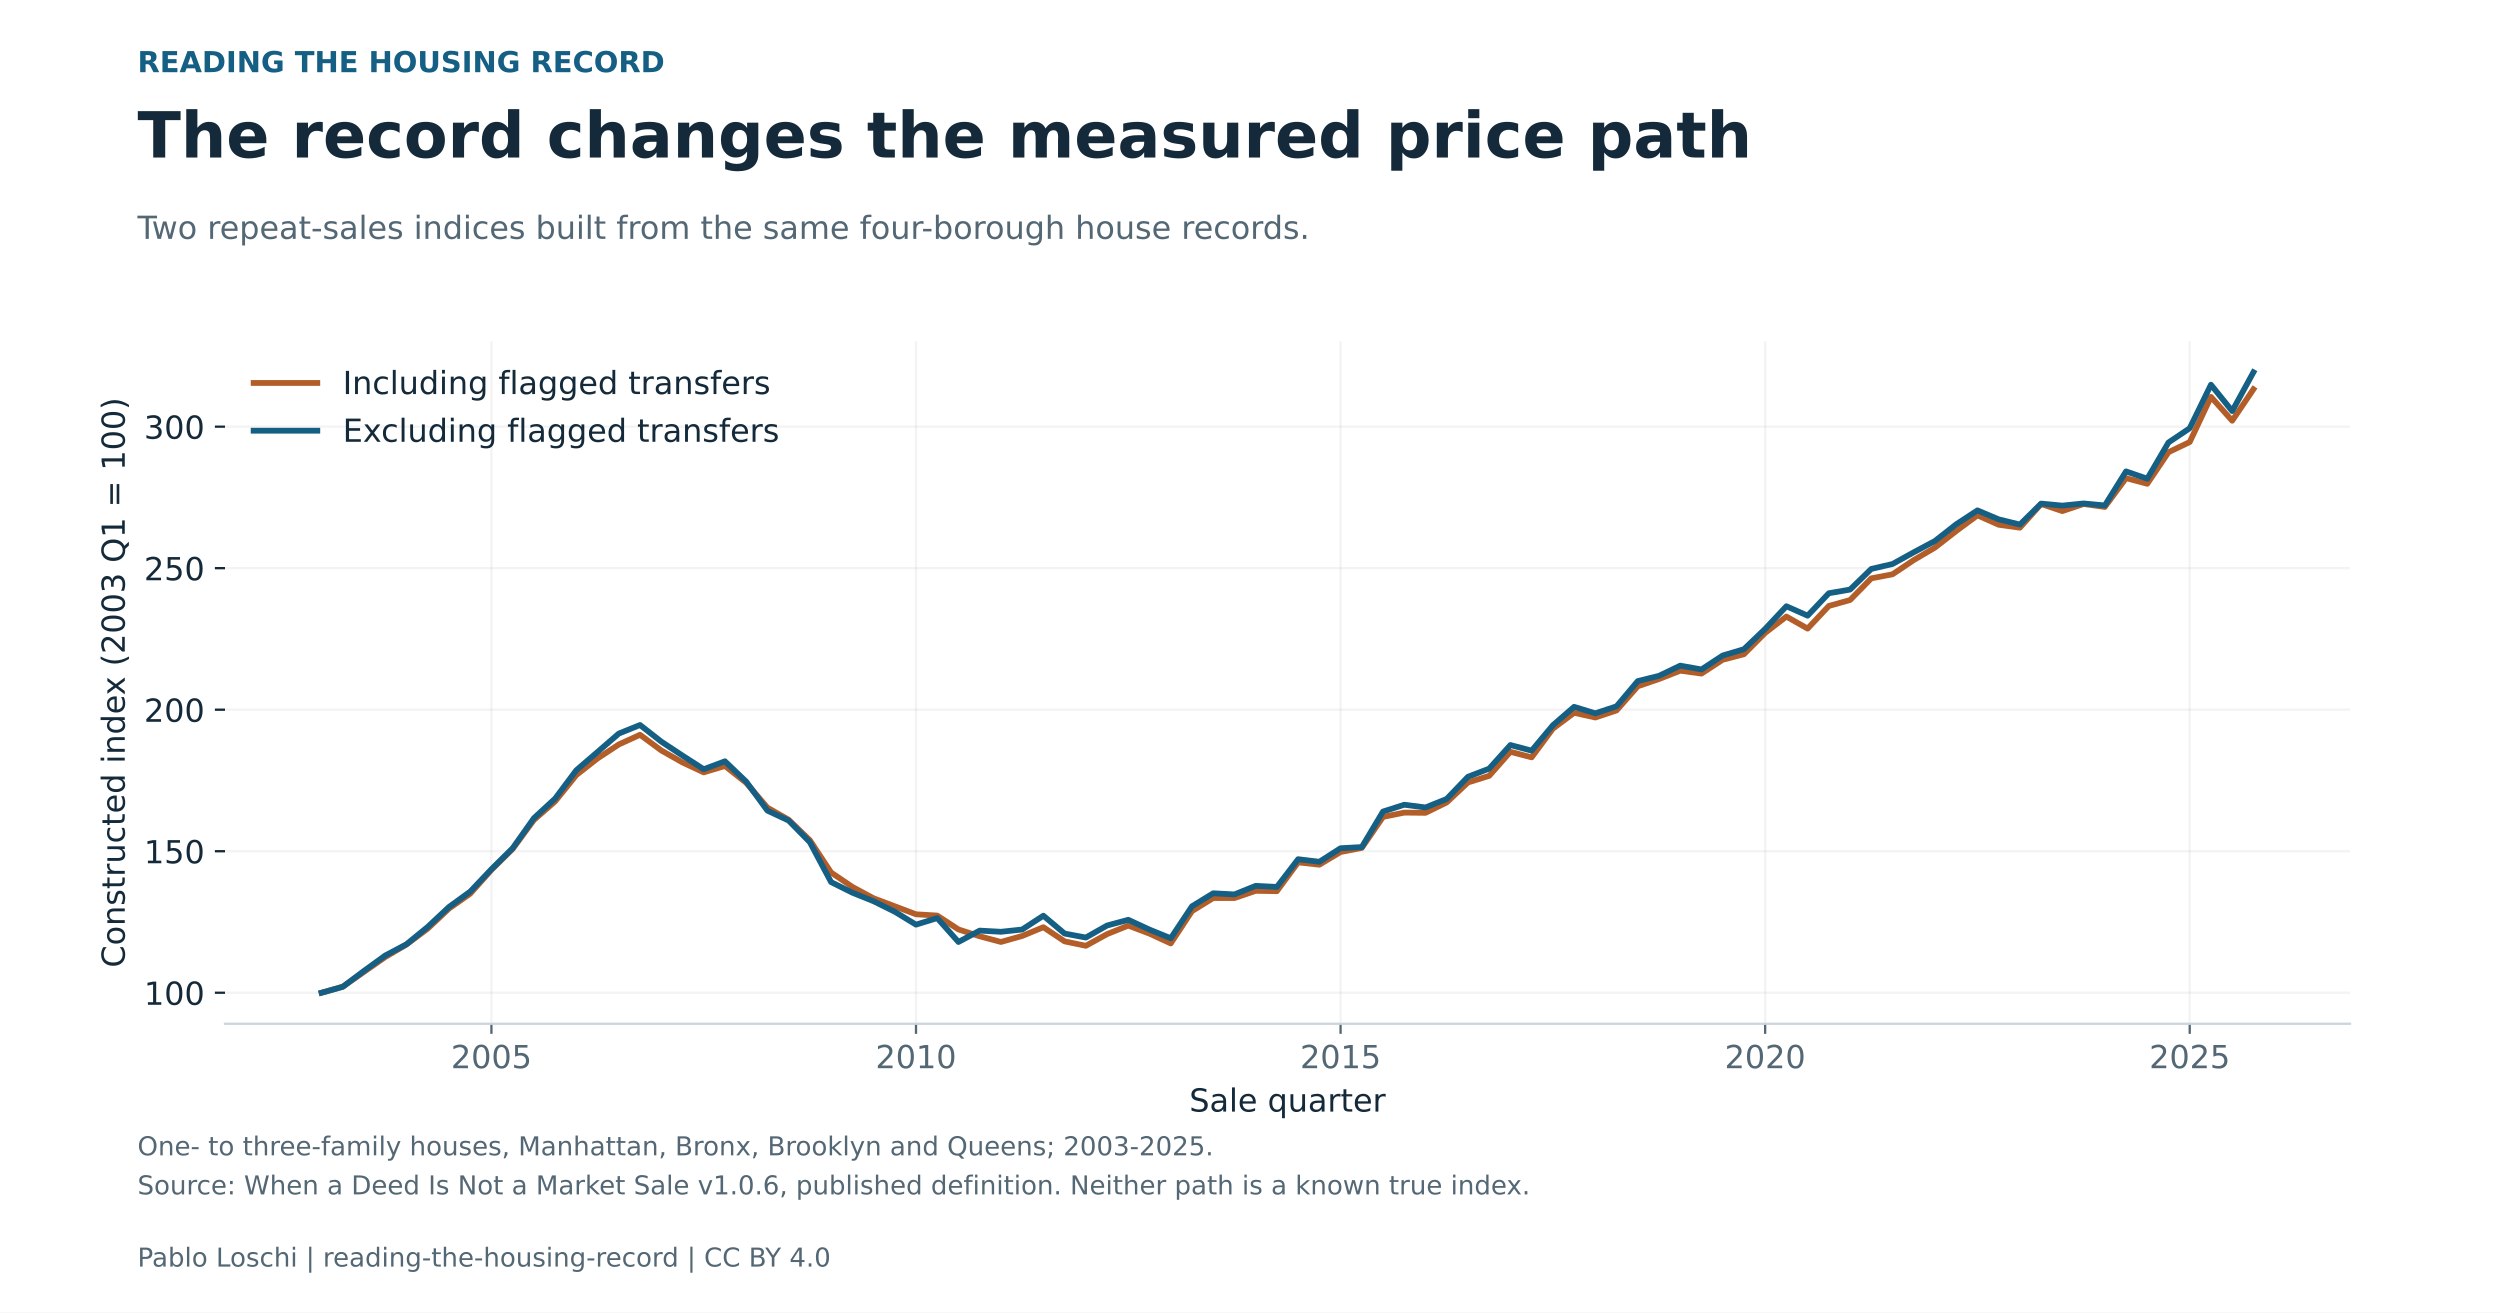
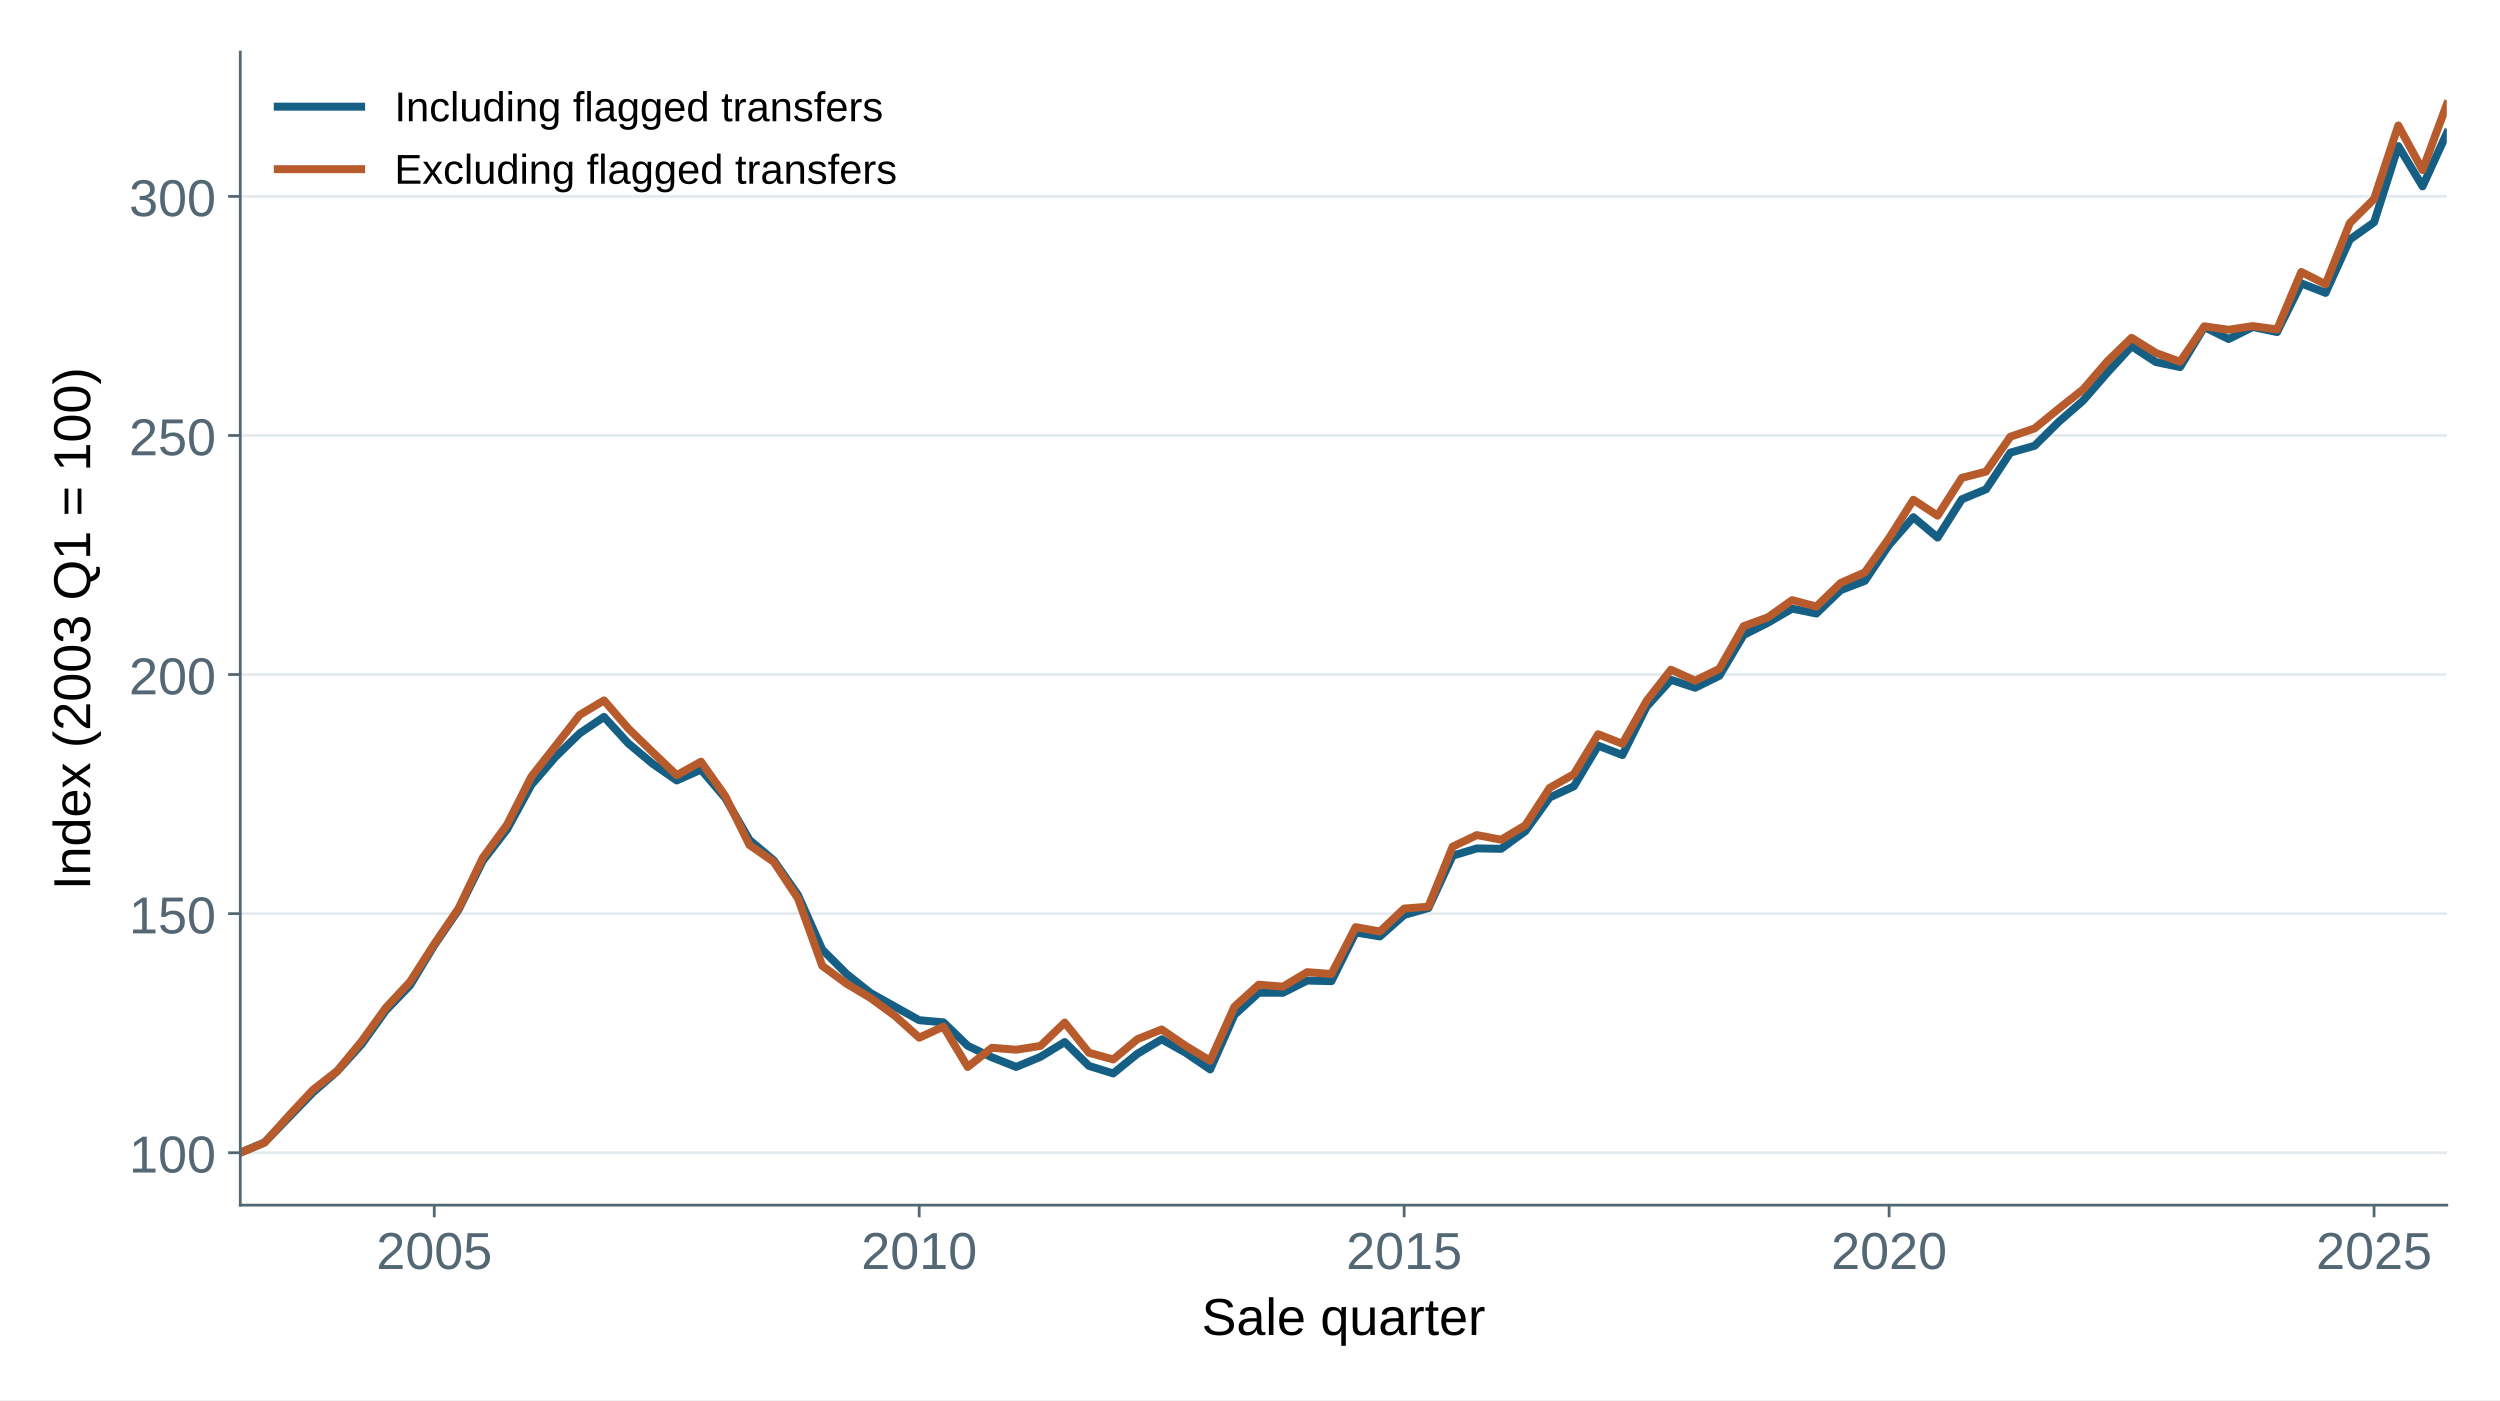
- <svg xmlns="http://www.w3.org/2000/svg" xmlns:xlink="http://www.w3.org/1999/xlink" width="864pt" height="453.6pt" viewBox="0 0 864 453.6" version="1.1">
+ <svg xmlns="http://www.w3.org/2000/svg" xmlns:xlink="http://www.w3.org/1999/xlink" width="720pt" height="403.2pt" viewBox="0 0 720 403.2" version="1.1">
  <defs>
    <style type="text/css">*{stroke-linejoin: round; stroke-linecap: butt}</style>
  </defs>
  <g id="figure_1">
    <g id="patch_1">
-       <path d="M 0 453.6  L 864 453.6  L 864 0  L 0 0  z " style="fill: #ffffff" />
+       <path d="M 0 403.2 L 720 403.2 L 720 0 L 0 0 z " style="fill: #ffffff" />
    </g>
    <g id="axes_1">
      <g id="patch_2">
-         <path d="M 77.76 353.808  L 812.16 353.808  L 812.16 117.936  L 77.76 117.936  z " style="fill: #ffffff" />
+         <path d="M 69.204 347.076 L 704.676 347.076 L 704.676 15 L 69.204 15 z " style="fill: #ffffff" />
      </g>
      <g id="matplotlib.axis_1">
        <g id="xtick_1">
          <g id="line2d_1">
-             <path d="M 169.835 353.808  L 169.835 117.936  " clip-path="url(#pc07e201653)" style="fill: none; stroke: #b0b0b0; stroke-opacity: 0.15; stroke-width: 0.8; stroke-linecap: square" />
-           </g>
-           <g id="line2d_2">
            <defs>
-               <path id="m33c79a8212" d="M 0 0  L 0 3.5  " style="stroke: #536774; stroke-width: 0.8" />
+               <path id="m131fe1b53e" d="M 0 0 L 0 3.5 " style="stroke: #536774; stroke-width: 0.8" />
            </defs>
            <g>
-               <use xlink:href="#m33c79a8212" x="169.835" y="353.808" style="fill: #536774; stroke: #536774; stroke-width: 0.8" />
+               <use xlink:href="#m131fe1b53e" x="125.069" y="347.076" style="fill: #536774; stroke: #536774; stroke-width: 0.8" />
            </g>
          </g>
          <g id="text_1">
-             <text style="font-size: 11px; font-family: 'DejaVu Sans'; text-anchor: middle; fill: #536774" x="169.835" y="369.165" transform="rotate(-0 169.8351 369.1654)">2005</text>
+             <text style="font-size: 15px; font-family: Arial, sans-serif; text-anchor: middle; fill: #536774" x="125.069" y="365.473" transform="rotate(-0 125.0692 365.473)">2005</text>
          </g>
        </g>
        <g id="xtick_2">
-           <g id="line2d_3">
-             <path d="M 316.568 353.808  L 316.568 117.936  " clip-path="url(#pc07e201653)" style="fill: none; stroke: #b0b0b0; stroke-opacity: 0.15; stroke-width: 0.8; stroke-linecap: square" />
-           </g>
-           <g id="line2d_4">
+           <g id="line2d_2">
            <g>
-               <use xlink:href="#m33c79a8212" x="316.568" y="353.808" style="fill: #536774; stroke: #536774; stroke-width: 0.8" />
+               <use xlink:href="#m131fe1b53e" x="264.733" y="347.076" style="fill: #536774; stroke: #536774; stroke-width: 0.8" />
            </g>
          </g>
          <g id="text_2">
-             <text style="font-size: 11px; font-family: 'DejaVu Sans'; text-anchor: middle; fill: #536774" x="316.568" y="369.165" transform="rotate(-0 316.5684 369.1654)">2010</text>
+             <text style="font-size: 15px; font-family: Arial, sans-serif; text-anchor: middle; fill: #536774" x="264.733" y="365.473" transform="rotate(-0 264.7334 365.473)">2010</text>
          </g>
        </g>
        <g id="xtick_3">
-           <g id="line2d_5">
-             <path d="M 463.302 353.808  L 463.302 117.936  " clip-path="url(#pc07e201653)" style="fill: none; stroke: #b0b0b0; stroke-opacity: 0.15; stroke-width: 0.8; stroke-linecap: square" />
-           </g>
-           <g id="line2d_6">
+           <g id="line2d_3">
            <g>
-               <use xlink:href="#m33c79a8212" x="463.302" y="353.808" style="fill: #536774; stroke: #536774; stroke-width: 0.8" />
+               <use xlink:href="#m131fe1b53e" x="404.398" y="347.076" style="fill: #536774; stroke: #536774; stroke-width: 0.8" />
            </g>
          </g>
          <g id="text_3">
-             <text style="font-size: 11px; font-family: 'DejaVu Sans'; text-anchor: middle; fill: #536774" x="463.302" y="369.165" transform="rotate(-0 463.3017 369.1654)">2015</text>
+             <text style="font-size: 15px; font-family: Arial, sans-serif; text-anchor: middle; fill: #536774" x="404.398" y="365.473" transform="rotate(-0 404.3976 365.473)">2015</text>
          </g>
        </g>
        <g id="xtick_4">
-           <g id="line2d_7">
-             <path d="M 610.035 353.808  L 610.035 117.936  " clip-path="url(#pc07e201653)" style="fill: none; stroke: #b0b0b0; stroke-opacity: 0.15; stroke-width: 0.8; stroke-linecap: square" />
-           </g>
-           <g id="line2d_8">
+           <g id="line2d_4">
            <g>
-               <use xlink:href="#m33c79a8212" x="610.035" y="353.808" style="fill: #536774; stroke: #536774; stroke-width: 0.8" />
+               <use xlink:href="#m131fe1b53e" x="544.062" y="347.076" style="fill: #536774; stroke: #536774; stroke-width: 0.8" />
            </g>
          </g>
          <g id="text_4">
-             <text style="font-size: 11px; font-family: 'DejaVu Sans'; text-anchor: middle; fill: #536774" x="610.035" y="369.165" transform="rotate(-0 610.0349 369.1654)">2020</text>
+             <text style="font-size: 15px; font-family: Arial, sans-serif; text-anchor: middle; fill: #536774" x="544.062" y="365.473" transform="rotate(-0 544.0618 365.473)">2020</text>
          </g>
        </g>
        <g id="xtick_5">
-           <g id="line2d_9">
-             <path d="M 756.768 353.808  L 756.768 117.936  " clip-path="url(#pc07e201653)" style="fill: none; stroke: #b0b0b0; stroke-opacity: 0.15; stroke-width: 0.8; stroke-linecap: square" />
-           </g>
-           <g id="line2d_10">
+           <g id="line2d_5">
            <g>
-               <use xlink:href="#m33c79a8212" x="756.768" y="353.808" style="fill: #536774; stroke: #536774; stroke-width: 0.8" />
+               <use xlink:href="#m131fe1b53e" x="683.726" y="347.076" style="fill: #536774; stroke: #536774; stroke-width: 0.8" />
            </g>
          </g>
          <g id="text_5">
-             <text style="font-size: 11px; font-family: 'DejaVu Sans'; text-anchor: middle; fill: #536774" x="756.768" y="369.165" transform="rotate(-0 756.7682 369.1654)">2025</text>
+             <text style="font-size: 15px; font-family: Arial, sans-serif; text-anchor: middle; fill: #536774" x="683.726" y="365.473" transform="rotate(-0 683.726 365.473)">2025</text>
          </g>
        </g>
        <g id="text_6">
-           <text style="font-size: 11px; font-family: 'DejaVu Sans'; text-anchor: middle; fill: #142a3a" x="444.96" y="384.166" transform="rotate(-0 444.96 384.1663)">Sale quarter</text>
+           <text style="font-size: 15px; font-family: Arial, sans-serif; text-anchor: middle" x="386.94" y="384.474" transform="rotate(-0 386.9396 384.4741)">Sale quarter</text>
        </g>
      </g>
      <g id="matplotlib.axis_2">
        <g id="ytick_1">
-           <g id="line2d_11">
-             <path d="M 77.76 343.087  L 812.16 343.087  " clip-path="url(#pc07e201653)" style="fill: none; stroke: #b0b0b0; stroke-opacity: 0.15; stroke-width: 0.8; stroke-linecap: square" />
+           <g id="line2d_6">
+             <path d="M 69.204 331.982 L 704.676 331.982 " clip-path="url(#pec1a268e6e)" style="fill: none; stroke: #d9e1e6; stroke-opacity: 0.7; stroke-width: 0.8; stroke-linecap: square" />
          </g>
-           <g id="line2d_12">
+           <g id="line2d_7">
            <defs>
-               <path id="ma8ed620d39" d="M 0 0  L -3.5 0  " style="stroke: #142a3a; stroke-width: 0.8" />
+               <path id="mccddc69ac6" d="M 0 0 L -3.5 0 " style="stroke: #536774; stroke-width: 0.8" />
            </defs>
            <g>
-               <use xlink:href="#ma8ed620d39" x="77.76" y="343.087" style="fill: #142a3a; stroke: #142a3a; stroke-width: 0.8" />
+               <use xlink:href="#mccddc69ac6" x="69.204" y="331.982" style="fill: #536774; stroke: #536774; stroke-width: 0.8" />
            </g>
          </g>
          <g id="text_7">
-             <text style="font-size: 11px; font-family: 'DejaVu Sans'; text-anchor: end; fill: #142a3a" x="70.76" y="347.265" transform="rotate(-0 70.76 347.2653)">100</text>
+             <text style="font-size: 15px; font-family: Arial, sans-serif; text-anchor: end; fill: #536774" x="62.204" y="337.68" transform="rotate(-0 62.20352 337.6803)">100</text>
          </g>
        </g>
        <g id="ytick_2">
-           <g id="line2d_13">
-             <path d="M 77.76 294.179  L 812.16 294.179  " clip-path="url(#pc07e201653)" style="fill: none; stroke: #b0b0b0; stroke-opacity: 0.15; stroke-width: 0.8; stroke-linecap: square" />
+           <g id="line2d_8">
+             <path d="M 69.204 263.126 L 704.676 263.126 " clip-path="url(#pec1a268e6e)" style="fill: none; stroke: #d9e1e6; stroke-opacity: 0.7; stroke-width: 0.8; stroke-linecap: square" />
          </g>
-           <g id="line2d_14">
+           <g id="line2d_9">
            <g>
-               <use xlink:href="#ma8ed620d39" x="77.76" y="294.179" style="fill: #142a3a; stroke: #142a3a; stroke-width: 0.8" />
+               <use xlink:href="#mccddc69ac6" x="69.204" y="263.126" style="fill: #536774; stroke: #536774; stroke-width: 0.8" />
            </g>
          </g>
          <g id="text_8">
-             <text style="font-size: 11px; font-family: 'DejaVu Sans'; text-anchor: end; fill: #142a3a" x="70.76" y="298.357" transform="rotate(-0 70.76 298.3573)">150</text>
+             <text style="font-size: 15px; font-family: Arial, sans-serif; text-anchor: end; fill: #536774" x="62.204" y="268.824" transform="rotate(-0 62.20352 268.8245)">150</text>
          </g>
        </g>
        <g id="ytick_3">
-           <g id="line2d_15">
-             <path d="M 77.76 245.271  L 812.16 245.271  " clip-path="url(#pc07e201653)" style="fill: none; stroke: #b0b0b0; stroke-opacity: 0.15; stroke-width: 0.8; stroke-linecap: square" />
+           <g id="line2d_10">
+             <path d="M 69.204 194.27 L 704.676 194.27 " clip-path="url(#pec1a268e6e)" style="fill: none; stroke: #d9e1e6; stroke-opacity: 0.7; stroke-width: 0.8; stroke-linecap: square" />
          </g>
-           <g id="line2d_16">
+           <g id="line2d_11">
            <g>
-               <use xlink:href="#ma8ed620d39" x="77.76" y="245.271" style="fill: #142a3a; stroke: #142a3a; stroke-width: 0.8" />
+               <use xlink:href="#mccddc69ac6" x="69.204" y="194.27" style="fill: #536774; stroke: #536774; stroke-width: 0.8" />
            </g>
          </g>
          <g id="text_9">
-             <text style="font-size: 11px; font-family: 'DejaVu Sans'; text-anchor: end; fill: #142a3a" x="70.76" y="249.449" transform="rotate(-0 70.76 249.4494)">200</text>
+             <text style="font-size: 15px; font-family: Arial, sans-serif; text-anchor: end; fill: #536774" x="62.204" y="199.969" transform="rotate(-0 62.20352 199.9686)">200</text>
          </g>
        </g>
        <g id="ytick_4">
-           <g id="line2d_17">
-             <path d="M 77.76 196.363  L 812.16 196.363  " clip-path="url(#pc07e201653)" style="fill: none; stroke: #b0b0b0; stroke-opacity: 0.15; stroke-width: 0.8; stroke-linecap: square" />
+           <g id="line2d_12">
+             <path d="M 69.204 125.414 L 704.676 125.414 " clip-path="url(#pec1a268e6e)" style="fill: none; stroke: #d9e1e6; stroke-opacity: 0.7; stroke-width: 0.8; stroke-linecap: square" />
          </g>
-           <g id="line2d_18">
+           <g id="line2d_13">
            <g>
-               <use xlink:href="#ma8ed620d39" x="77.76" y="196.363" style="fill: #142a3a; stroke: #142a3a; stroke-width: 0.8" />
+               <use xlink:href="#mccddc69ac6" x="69.204" y="125.414" style="fill: #536774; stroke: #536774; stroke-width: 0.8" />
            </g>
          </g>
          <g id="text_10">
-             <text style="font-size: 11px; font-family: 'DejaVu Sans'; text-anchor: end; fill: #142a3a" x="70.76" y="200.541" transform="rotate(-0 70.76 200.5415)">250</text>
+             <text style="font-size: 15px; font-family: Arial, sans-serif; text-anchor: end; fill: #536774" x="62.204" y="131.113" transform="rotate(-0 62.20352 131.1127)">250</text>
          </g>
        </g>
        <g id="ytick_5">
-           <g id="line2d_19">
-             <path d="M 77.76 147.455  L 812.16 147.455  " clip-path="url(#pc07e201653)" style="fill: none; stroke: #b0b0b0; stroke-opacity: 0.15; stroke-width: 0.8; stroke-linecap: square" />
+           <g id="line2d_14">
+             <path d="M 69.204 56.559 L 704.676 56.559 " clip-path="url(#pec1a268e6e)" style="fill: none; stroke: #d9e1e6; stroke-opacity: 0.7; stroke-width: 0.8; stroke-linecap: square" />
          </g>
-           <g id="line2d_20">
+           <g id="line2d_15">
            <g>
-               <use xlink:href="#ma8ed620d39" x="77.76" y="147.455" style="fill: #142a3a; stroke: #142a3a; stroke-width: 0.8" />
+               <use xlink:href="#mccddc69ac6" x="69.204" y="56.559" style="fill: #536774; stroke: #536774; stroke-width: 0.8" />
            </g>
          </g>
          <g id="text_11">
-             <text style="font-size: 11px; font-family: 'DejaVu Sans'; text-anchor: end; fill: #142a3a" x="70.76" y="151.634" transform="rotate(-0 70.76 151.6335)">300</text>
+             <text style="font-size: 15px; font-family: Arial, sans-serif; text-anchor: end; fill: #536774" x="62.204" y="62.257" transform="rotate(-0 62.20352 62.25682)">300</text>
          </g>
        </g>
        <g id="text_12">
-           <text style="font-size: 11px; font-family: 'DejaVu Sans'; text-anchor: middle; fill: #142a3a" x="43.121" y="235.872" transform="rotate(-90 43.12117 235.872)">Constructed index (2003 Q1 = 100)</text>
+           <text style="font-size: 15px; font-family: Arial, sans-serif; text-anchor: middle" x="25.969" y="181.038" transform="rotate(-90 25.96875 181.0382)">Index (2003 Q1 = 100)</text>
        </g>
      </g>
-       <g id="line2d_21">
-         <path d="M 111.142 343.087  L 118.478 340.984  L 125.815 335.863  L 133.152 330.738  L 140.488 326.42  L 147.825 320.927  L 155.162 314.016  L 162.498 308.856  L 169.835 300.646  L 177.172 293.397  L 184.508 283.387  L 191.845 276.96  L 199.182 267.862  L 206.518 262.112  L 213.855 257.287  L 221.192 253.936  L 228.528 259.343  L 235.865 263.498  L 243.202 266.932  L 250.538 264.709  L 257.875 270.531  L 265.212 279.104  L 272.548 283.284  L 279.885 290.38  L 287.222 301.53  L 294.558 306.497  L 301.895 310.437  L 309.232 313.214  L 316.568 315.978  L 323.905 316.415  L 331.242 321.214  L 338.578 323.579  L 345.915 325.539  L 353.252 323.474  L 360.588 320.447  L 367.925 325.334  L 375.262 326.869  L 382.598 322.838  L 389.935 319.884  L 397.272 322.669  L 404.608 326.045  L 411.945 314.89  L 419.282 310.363  L 426.618 310.369  L 433.955 307.868  L 441.292 307.99  L 448.628 298.029  L 455.965 298.842  L 463.302 294.448  L 470.638 293.038  L 477.975 282.322  L 485.312 280.835  L 492.648 280.915  L 499.985 277.315  L 507.322 270.419  L 514.658 268.133  L 521.995 259.82  L 529.332 261.738  L 536.668 251.834  L 544.005 246.346  L 551.342 247.97  L 558.678 245.524  L 566.015 237.177  L 573.352 234.672  L 580.688 231.792  L 588.025 232.789  L 595.362 228.004  L 602.698 226.101  L 610.035 218.731  L 617.372 213.089  L 624.708 217.245  L 632.045 209.416  L 639.382 207.368  L 646.718 199.876  L 654.055 198.474  L 661.392 193.558  L 668.728 189.237  L 676.065 183.527  L 683.402 178.102  L 690.738 181.349  L 698.075 182.369  L 705.412 174.185  L 712.748 176.635  L 720.085 174.174  L 727.422 175.209  L 734.758 165.247  L 742.095 167.191  L 749.432 156.28  L 756.768 152.766  L 764.105 137.165  L 771.442 145.4  L 778.778 134.539  " clip-path="url(#pc07e201653)" style="fill: none; stroke: #b35d29; stroke-width: 2; stroke-linecap: square" />
+       <g id="line2d_16">
+         <path d="M 69.204 331.982 L 76.187 329.021 L 83.17 321.812 L 90.153 314.598 L 97.136 308.517 L 104.12 300.784 L 111.103 291.054 L 118.086 283.791 L 125.069 272.231 L 132.052 262.026 L 139.036 247.933 L 146.019 238.885 L 153.002 226.076 L 159.985 217.98 L 166.968 211.187 L 173.952 206.47 L 180.935 214.082 L 187.918 219.931 L 194.901 224.767 L 201.885 221.637 L 208.868 229.834 L 215.851 241.903 L 222.834 247.789 L 229.817 257.778 L 236.801 273.476 L 243.784 280.469 L 250.767 286.015 L 257.75 289.925 L 264.733 293.817 L 271.717 294.433 L 278.7 301.189 L 285.683 304.519 L 292.666 307.278 L 299.649 304.37 L 306.633 300.108 L 313.616 306.989 L 320.599 309.15 L 327.582 303.475 L 334.565 299.316 L 341.549 303.237 L 348.532 307.99 L 355.515 292.286 L 362.498 285.912 L 369.482 285.92 L 376.465 282.4 L 383.448 282.571 L 390.431 268.547 L 397.414 269.692 L 404.398 263.506 L 411.381 261.521 L 418.364 246.434 L 425.347 244.34 L 432.33 244.453 L 439.314 239.385 L 446.297 229.675 L 453.28 226.457 L 460.263 214.753 L 467.246 217.454 L 474.23 203.511 L 481.213 195.784 L 488.196 198.07 L 495.179 194.627 L 502.163 182.876 L 509.146 179.349 L 516.129 175.294 L 523.112 176.698 L 530.095 169.962 L 537.079 167.282 L 544.062 156.906 L 551.045 148.963 L 558.028 154.814 L 565.011 143.792 L 571.995 140.908 L 578.978 130.36 L 585.961 128.386 L 592.944 121.465 L 599.927 115.383 L 606.911 107.344 L 613.894 99.706 L 620.877 104.277 L 627.86 105.713 L 634.844 94.191 L 641.827 97.64 L 648.81 94.176 L 655.793 95.633 L 662.776 81.608 L 669.76 84.345 L 676.743 68.984 L 683.726 64.036 L 690.709 42.072 L 697.692 53.665 L 704.676 38.375 " clip-path="url(#pec1a268e6e)" style="fill: none; stroke: #145f83; stroke-width: 2.3; stroke-linecap: square" />
      </g>
-       <g id="line2d_22">
-         <path d="M 111.142 343.087  L 118.478 341.033  L 125.815 335.517  L 133.152 330.208  L 140.488 326.332  L 147.825 320.319  L 155.162 313.45  L 162.498 308.129  L 169.835 300.395  L 177.172 293.131  L 184.508 282.761  L 191.845 275.991  L 199.182 266.185  L 206.518 259.872  L 213.855 253.521  L 221.192 250.559  L 228.528 256.291  L 235.865 261.124  L 243.202 265.852  L 250.538 263.102  L 257.875 270.118  L 265.212 280.145  L 272.548 283.583  L 279.885 291.066  L 287.222 304.847  L 294.558 308.499  L 301.895 311.463  L 309.232 315.087  L 316.568 319.556  L 323.905 317.292  L 331.242 325.545  L 338.578 321.618  L 345.915 322.023  L 353.252 321.242  L 360.588 316.468  L 367.925 322.637  L 375.262 324.014  L 382.598 319.86  L 389.935 317.88  L 397.272 321.27  L 404.608 324.261  L 411.945 313.216  L 419.282 308.717  L 426.618 309.112  L 433.955 306.153  L 441.292 306.522  L 448.628 296.939  L 455.965 297.835  L 463.302 293.145  L 470.638 292.746  L 477.975 280.47  L 485.312 278.113  L 492.648 279.062  L 499.985 276.099  L 507.322 268.456  L 514.658 265.638  L 521.995 257.48  L 529.332 259.427  L 536.668 250.648  L 544.005 244.285  L 551.342 246.527  L 558.678 244.097  L 566.015 235.38  L 573.352 233.566  L 580.688 230.051  L 588.025 231.358  L 595.362 226.544  L 602.698 224.364  L 610.035 217.345  L 617.372 209.522  L 624.708 212.772  L 632.045 205.026  L 639.382 203.754  L 646.718 196.617  L 654.055 194.919  L 661.392 190.863  L 668.728 186.948  L 676.065 181.193  L 683.402 176.389  L 690.738 179.481  L 698.075 181.284  L 705.412 174.039  L 712.748 174.74  L 720.085 173.993  L 727.422 174.68  L 734.758 162.915  L 742.095 165.439  L 749.432 152.915  L 756.768 147.996  L 764.105 132.958  L 771.442 142.068  L 778.778 128.657  " clip-path="url(#pc07e201653)" style="fill: none; stroke: #145f83; stroke-width: 2; stroke-linecap: square" />
+       <g id="line2d_17">
+         <path d="M 69.204 331.982 L 76.187 329.09 L 83.17 321.325 L 90.153 313.85 L 97.136 308.394 L 104.12 299.928 L 111.103 290.258 L 118.086 282.767 L 125.069 271.878 L 132.052 261.651 L 139.036 247.051 L 146.019 237.521 L 153.002 223.714 L 159.985 214.827 L 166.968 205.886 L 173.952 201.716 L 180.935 209.786 L 187.918 216.59 L 194.901 223.246 L 201.885 219.374 L 208.868 229.252 L 215.851 243.369 L 222.834 248.209 L 229.817 258.744 L 236.801 278.145 L 243.784 283.288 L 250.767 287.46 L 257.75 292.563 L 264.733 298.854 L 271.717 295.666 L 278.7 307.285 L 285.683 301.757 L 292.666 302.328 L 299.649 301.227 L 306.633 294.507 L 313.616 303.192 L 320.599 305.13 L 327.582 299.283 L 334.565 296.494 L 341.549 301.267 L 348.532 305.478 L 355.515 289.928 L 362.498 283.594 L 369.482 284.15 L 376.465 279.984 L 383.448 280.505 L 390.431 267.013 L 397.414 268.274 L 404.398 261.671 L 411.381 261.109 L 418.364 243.827 L 425.347 240.509 L 432.33 241.844 L 439.314 237.673 L 446.297 226.912 L 453.28 222.945 L 460.263 211.459 L 467.246 214.2 L 474.23 201.841 L 481.213 192.882 L 488.196 196.039 L 495.179 192.618 L 502.163 180.345 L 509.146 177.792 L 516.129 172.843 L 523.112 174.684 L 530.095 167.905 L 537.079 164.837 L 544.062 154.955 L 551.045 143.941 L 558.028 148.516 L 565.011 137.611 L 571.995 135.821 L 578.978 125.773 L 585.961 123.382 L 592.944 117.672 L 599.927 112.159 L 606.911 104.058 L 613.894 97.294 L 620.877 101.648 L 627.86 104.185 L 634.844 93.985 L 641.827 94.972 L 648.81 93.921 L 655.793 94.888 L 662.776 78.324 L 669.76 81.878 L 676.743 64.246 L 683.726 57.321 L 690.709 36.149 L 697.692 48.975 L 704.676 30.094 " clip-path="url(#pec1a268e6e)" style="fill: none; stroke: #b75b2c; stroke-width: 2.3; stroke-linecap: square" />
      </g>
      <g id="patch_3">
-         <path d="M 77.76 353.808  L 812.16 353.808  " style="fill: none; stroke: #cad5dc; stroke-width: 0.8; stroke-linejoin: miter; stroke-linecap: square" />
+         <path d="M 69.204 347.076 L 69.204 15 " style="fill: none; stroke: #536774; stroke-width: 0.8; stroke-linejoin: miter; stroke-linecap: square" />
+       </g>
+       <g id="patch_4">
+         <path d="M 69.204 347.076 L 704.676 347.076 " style="fill: none; stroke: #536774; stroke-width: 0.8; stroke-linejoin: miter; stroke-linecap: square" />
      </g>
      <g id="legend_1">
-         <g id="line2d_23">
-           <path d="M 87.66 132.344  L 98.66 132.344  L 109.66 132.344  " style="fill: none; stroke: #b35d29; stroke-width: 2; stroke-linecap: square" />
+         <g id="line2d_18">
+           <path d="M 80.004 30.718 L 92.004 30.718 L 104.004 30.718 " style="fill: none; stroke: #145f83; stroke-width: 2.3; stroke-linecap: square" />
        </g>
        <g id="text_13">
-           <text style="font-size: 11px; font-family: 'DejaVu Sans'; text-anchor: start; fill: #142a3a" x="118.46" y="136.194" transform="rotate(-0 118.46 136.1943)">Including flagged transfers</text>
+           <text style="font-size: 12px; font-family: Arial, sans-serif; text-anchor: start" x="113.604" y="34.918" transform="rotate(-0 113.6035 34.91813)">Including flagged transfers</text>
        </g>
-         <g id="line2d_24">
-           <path d="M 87.66 148.845  L 98.66 148.845  L 109.66 148.845  " style="fill: none; stroke: #145f83; stroke-width: 2; stroke-linecap: square" />
+         <g id="line2d_19">
+           <path d="M 80.004 48.719 L 92.004 48.719 L 104.004 48.719 " style="fill: none; stroke: #b75b2c; stroke-width: 2.3; stroke-linecap: square" />
        </g>
        <g id="text_14">
-           <text style="font-size: 11px; font-family: 'DejaVu Sans'; text-anchor: start; fill: #142a3a" x="118.46" y="152.695" transform="rotate(-0 118.46 152.6951)">Excluding flagged transfers</text>
+           <text style="font-size: 12px; font-family: Arial, sans-serif; text-anchor: start" x="113.604" y="52.919" transform="rotate(-0 113.6035 52.91906)">Excluding flagged transfers</text>
        </g>
      </g>
    </g>
-     <g id="text_15">
-       <text style="font-weight: 700; font-size: 10px; font-family: 'DejaVu Sans'; text-anchor: start; fill: #145f83" x="47.52" y="24.948" transform="rotate(-0 47.52 24.948)">READING THE HOUSING RECORD</text>
-     </g>
-     <g id="text_16">
-       <text style="font-weight: 700; font-size: 22px; font-family: 'DejaVu Sans'; text-anchor: start; fill: #142a3a" x="47.52" y="54.432" transform="rotate(-0 47.52 54.432)">The record changes the measured price path</text>
-     </g>
-     <g id="text_17">
-       <text style="font-size: 11px; font-family: 'DejaVu Sans'; text-anchor: start; fill: #536774" x="47.52" y="82.555" transform="rotate(-0 47.52 82.5552)">Two repeat-sales indices built from the same four-borough house records.</text>
-     </g>
-     <g id="text_18">
-       <text style="font-size: 9px; font-family: 'DejaVu Sans'; fill: #536774" transform="translate(47.52 399.276)">One- to three-family houses, Manhattan, Bronx, Brooklyn and Queens; 2003-2025.</text>
-       <text style="font-size: 9px; font-family: 'DejaVu Sans'; fill: #536774" transform="translate(47.52 412.776)">Source: When a Deed Is Not a Market Sale v1.0.6, published definition. Neither path is a known true index.</text>
-     </g>
-     <g id="text_19">
-       <text style="font-size: 9px; font-family: 'DejaVu Sans'; text-anchor: start; fill: #536774" x="47.52" y="437.724" transform="rotate(-0 47.52 437.724)">Pablo Loschi | reading-the-housing-record | CC BY 4.0</text>
-     </g>
  </g>
  <defs>
-     <clipPath id="pc07e201653">
-       <rect x="77.76" y="117.936" width="734.4" height="235.872" />
+     <clipPath id="pec1a268e6e">
+       <rect x="69.204" y="15" width="635.472" height="332.076" />
    </clipPath>
  </defs>
</svg>
